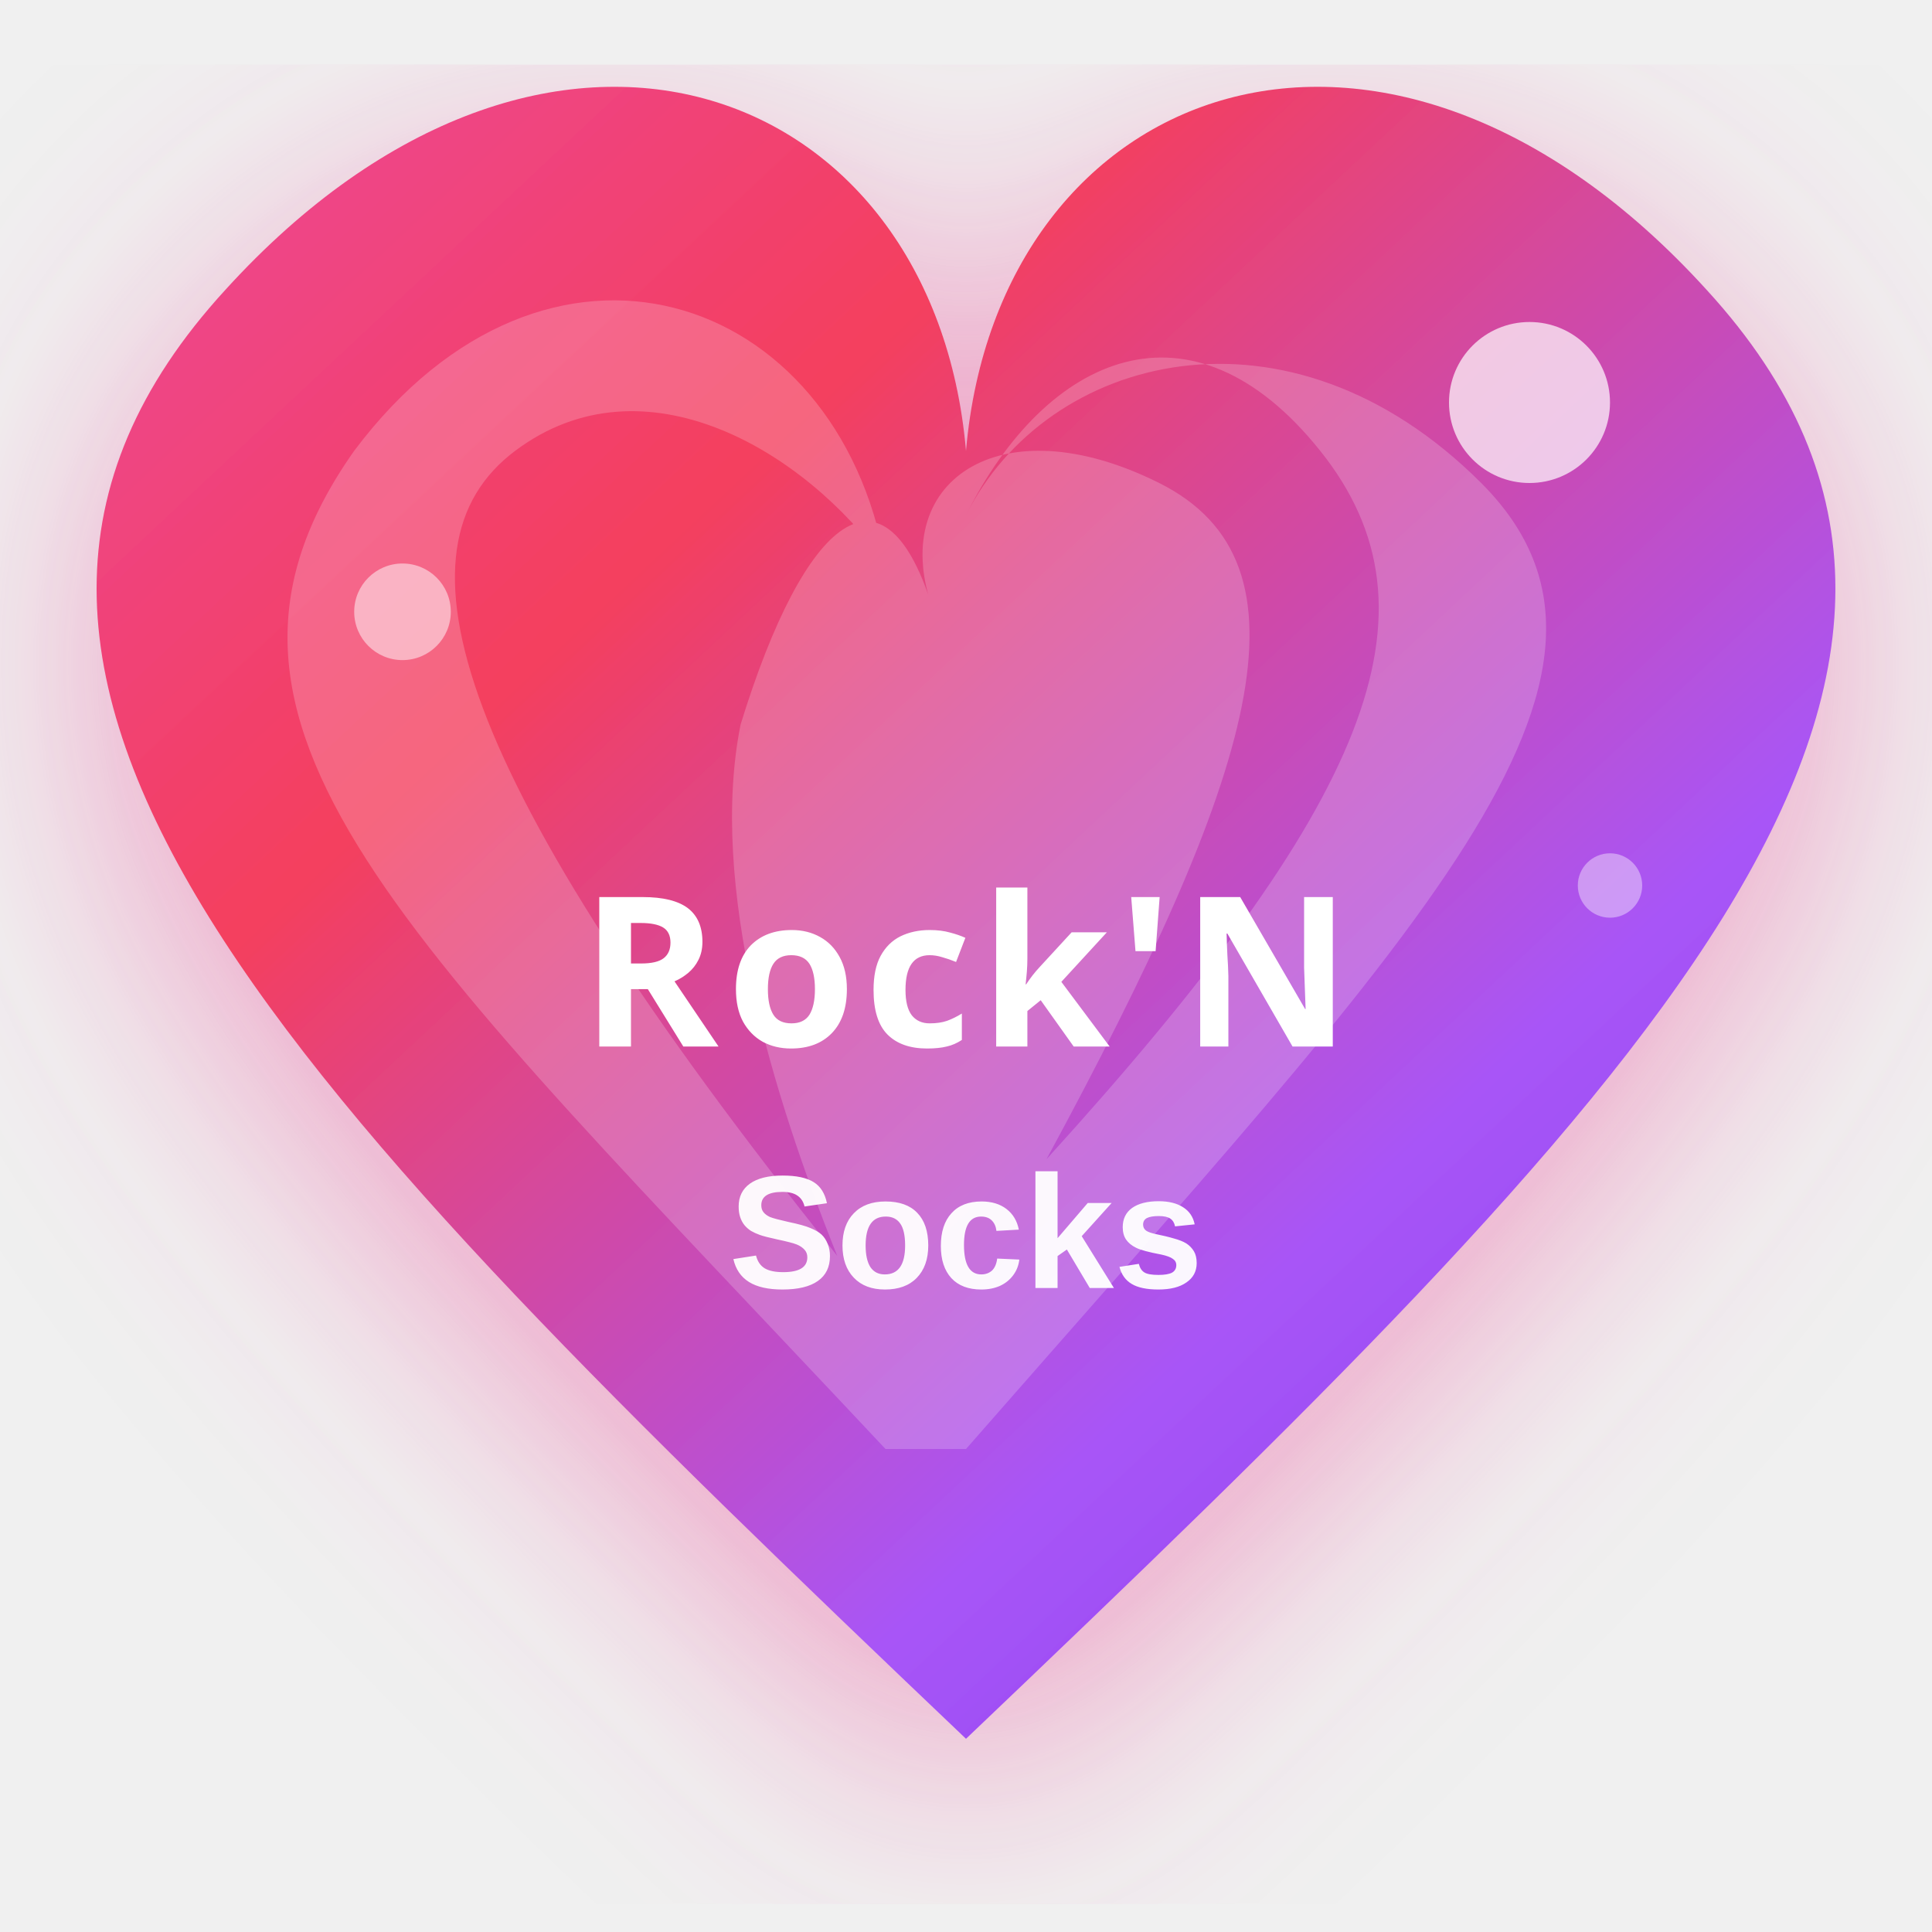
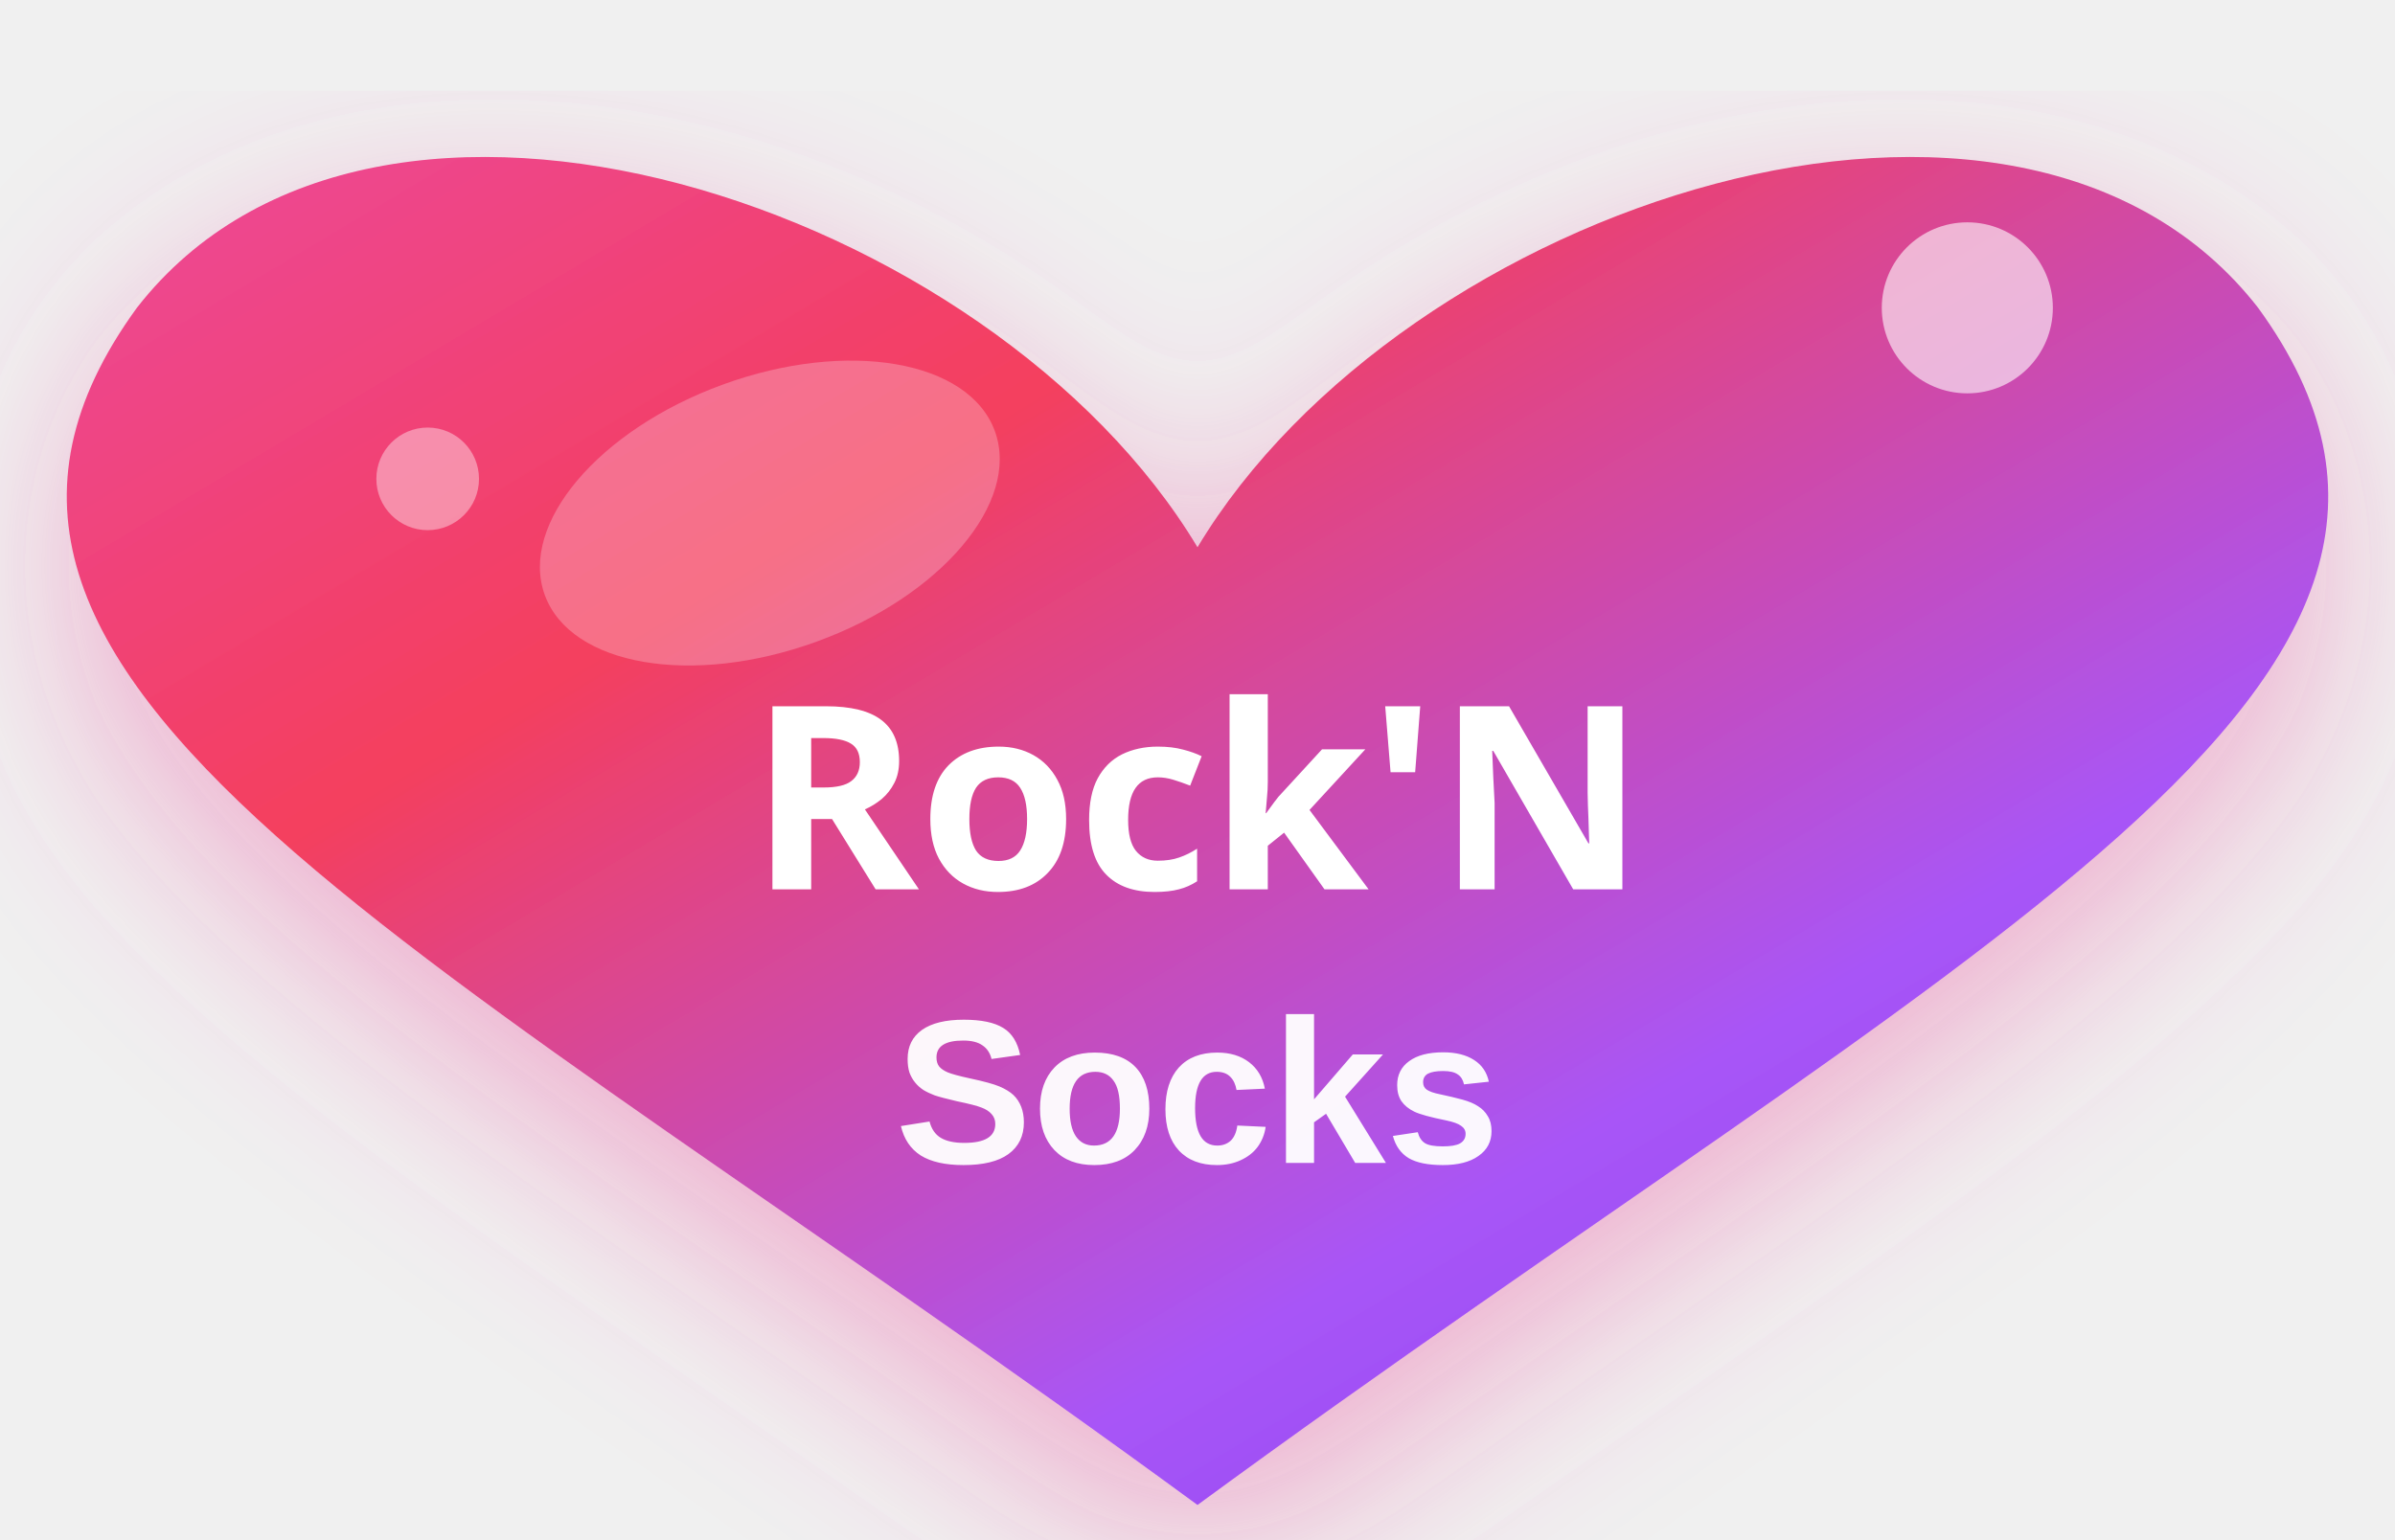
- <svg xmlns="http://www.w3.org/2000/svg" viewBox="0 0 120 120">
+ <svg xmlns="http://www.w3.org/2000/svg" viewBox="0 0 140 90">
  <defs>
    <linearGradient id="pinkPurple" x1="0%" y1="0%" x2="100%" y2="100%">
      <stop offset="0%" stop-color="#EC4899" />
      <stop offset="30%" stop-color="#F43F5E" />
      <stop offset="70%" stop-color="#A855F7" />
      <stop offset="100%" stop-color="#7C3AED" />
    </linearGradient>
    <filter id="glow">
-       <feDropShadow dx="0" dy="4" stdDeviation="8" flood-color="#EC4899" flood-opacity="0.5" />
+       <feDropShadow dx="0" dy="4" stdDeviation="6" flood-color="#EC4899" flood-opacity="0.4" />
    </filter>
  </defs>
-   <path d="M60 108 C18 68, -8 42, 14 18 C34 -4, 58 5, 60 28 C62 5, 86 -4, 106 18 C128 42, 102 68, 60 108Z" fill="url(#pinkPurple)" filter="url(#glow)" />
-   <path d="M55 90 C25 58, 10 45, 22 28 C34 12, 52 18, 55 35 C50 28, 40 22, 32 28 C24 34, 28 48, 52 78 C48 68, 44 55, 46 45 C50 32, 55 28, 58 38 C55 30, 62 25, 72 30 C82 35, 78 48, 65 72 C85 50, 90 38, 82 28 C74 18, 65 22, 60 32 C65 22, 80 18, 92 30 C104 42, 88 58, 60 90Z" fill="white" opacity="0.2" />
-   <text x="60" y="65" font-family="Arial Black, sans-serif" font-size="13" font-weight="900" fill="white" text-anchor="middle" letter-spacing="0.5">Rock'N</text>
-   <text x="60" y="80" font-family="Arial, sans-serif" font-size="10" font-weight="bold" fill="white" text-anchor="middle" opacity="0.95">Socks</text>
-   <circle cx="95" cy="25" r="5" fill="white" opacity="0.7" />
-   <circle cx="25" cy="38" r="3" fill="white" opacity="0.5" />
-   <circle cx="100" cy="55" r="2" fill="white" opacity="0.4" />
+   <path d="M70 88 C25 55, -8 40, 8 18 C22 0, 58 12, 70 32 C82 12, 118 0, 132 18 C148 40, 115 55, 70 88Z" fill="url(#pinkPurple)" filter="url(#glow)" />
+   <ellipse cx="45" cy="30" rx="14" ry="8" fill="white" opacity="0.25" transform="rotate(-20 45 30)" />
+   <text x="70" y="52" font-family="Arial Black, sans-serif" font-size="15" font-weight="900" fill="white" text-anchor="middle">Rock'N</text>
+   <text x="70" y="68" font-family="Arial, sans-serif" font-size="12" font-weight="bold" fill="white" text-anchor="middle" opacity="0.95">Socks</text>
+   <circle cx="115" cy="18" r="5" fill="white" opacity="0.6" />
+   <circle cx="25" cy="28" r="3" fill="white" opacity="0.4" />
</svg>
